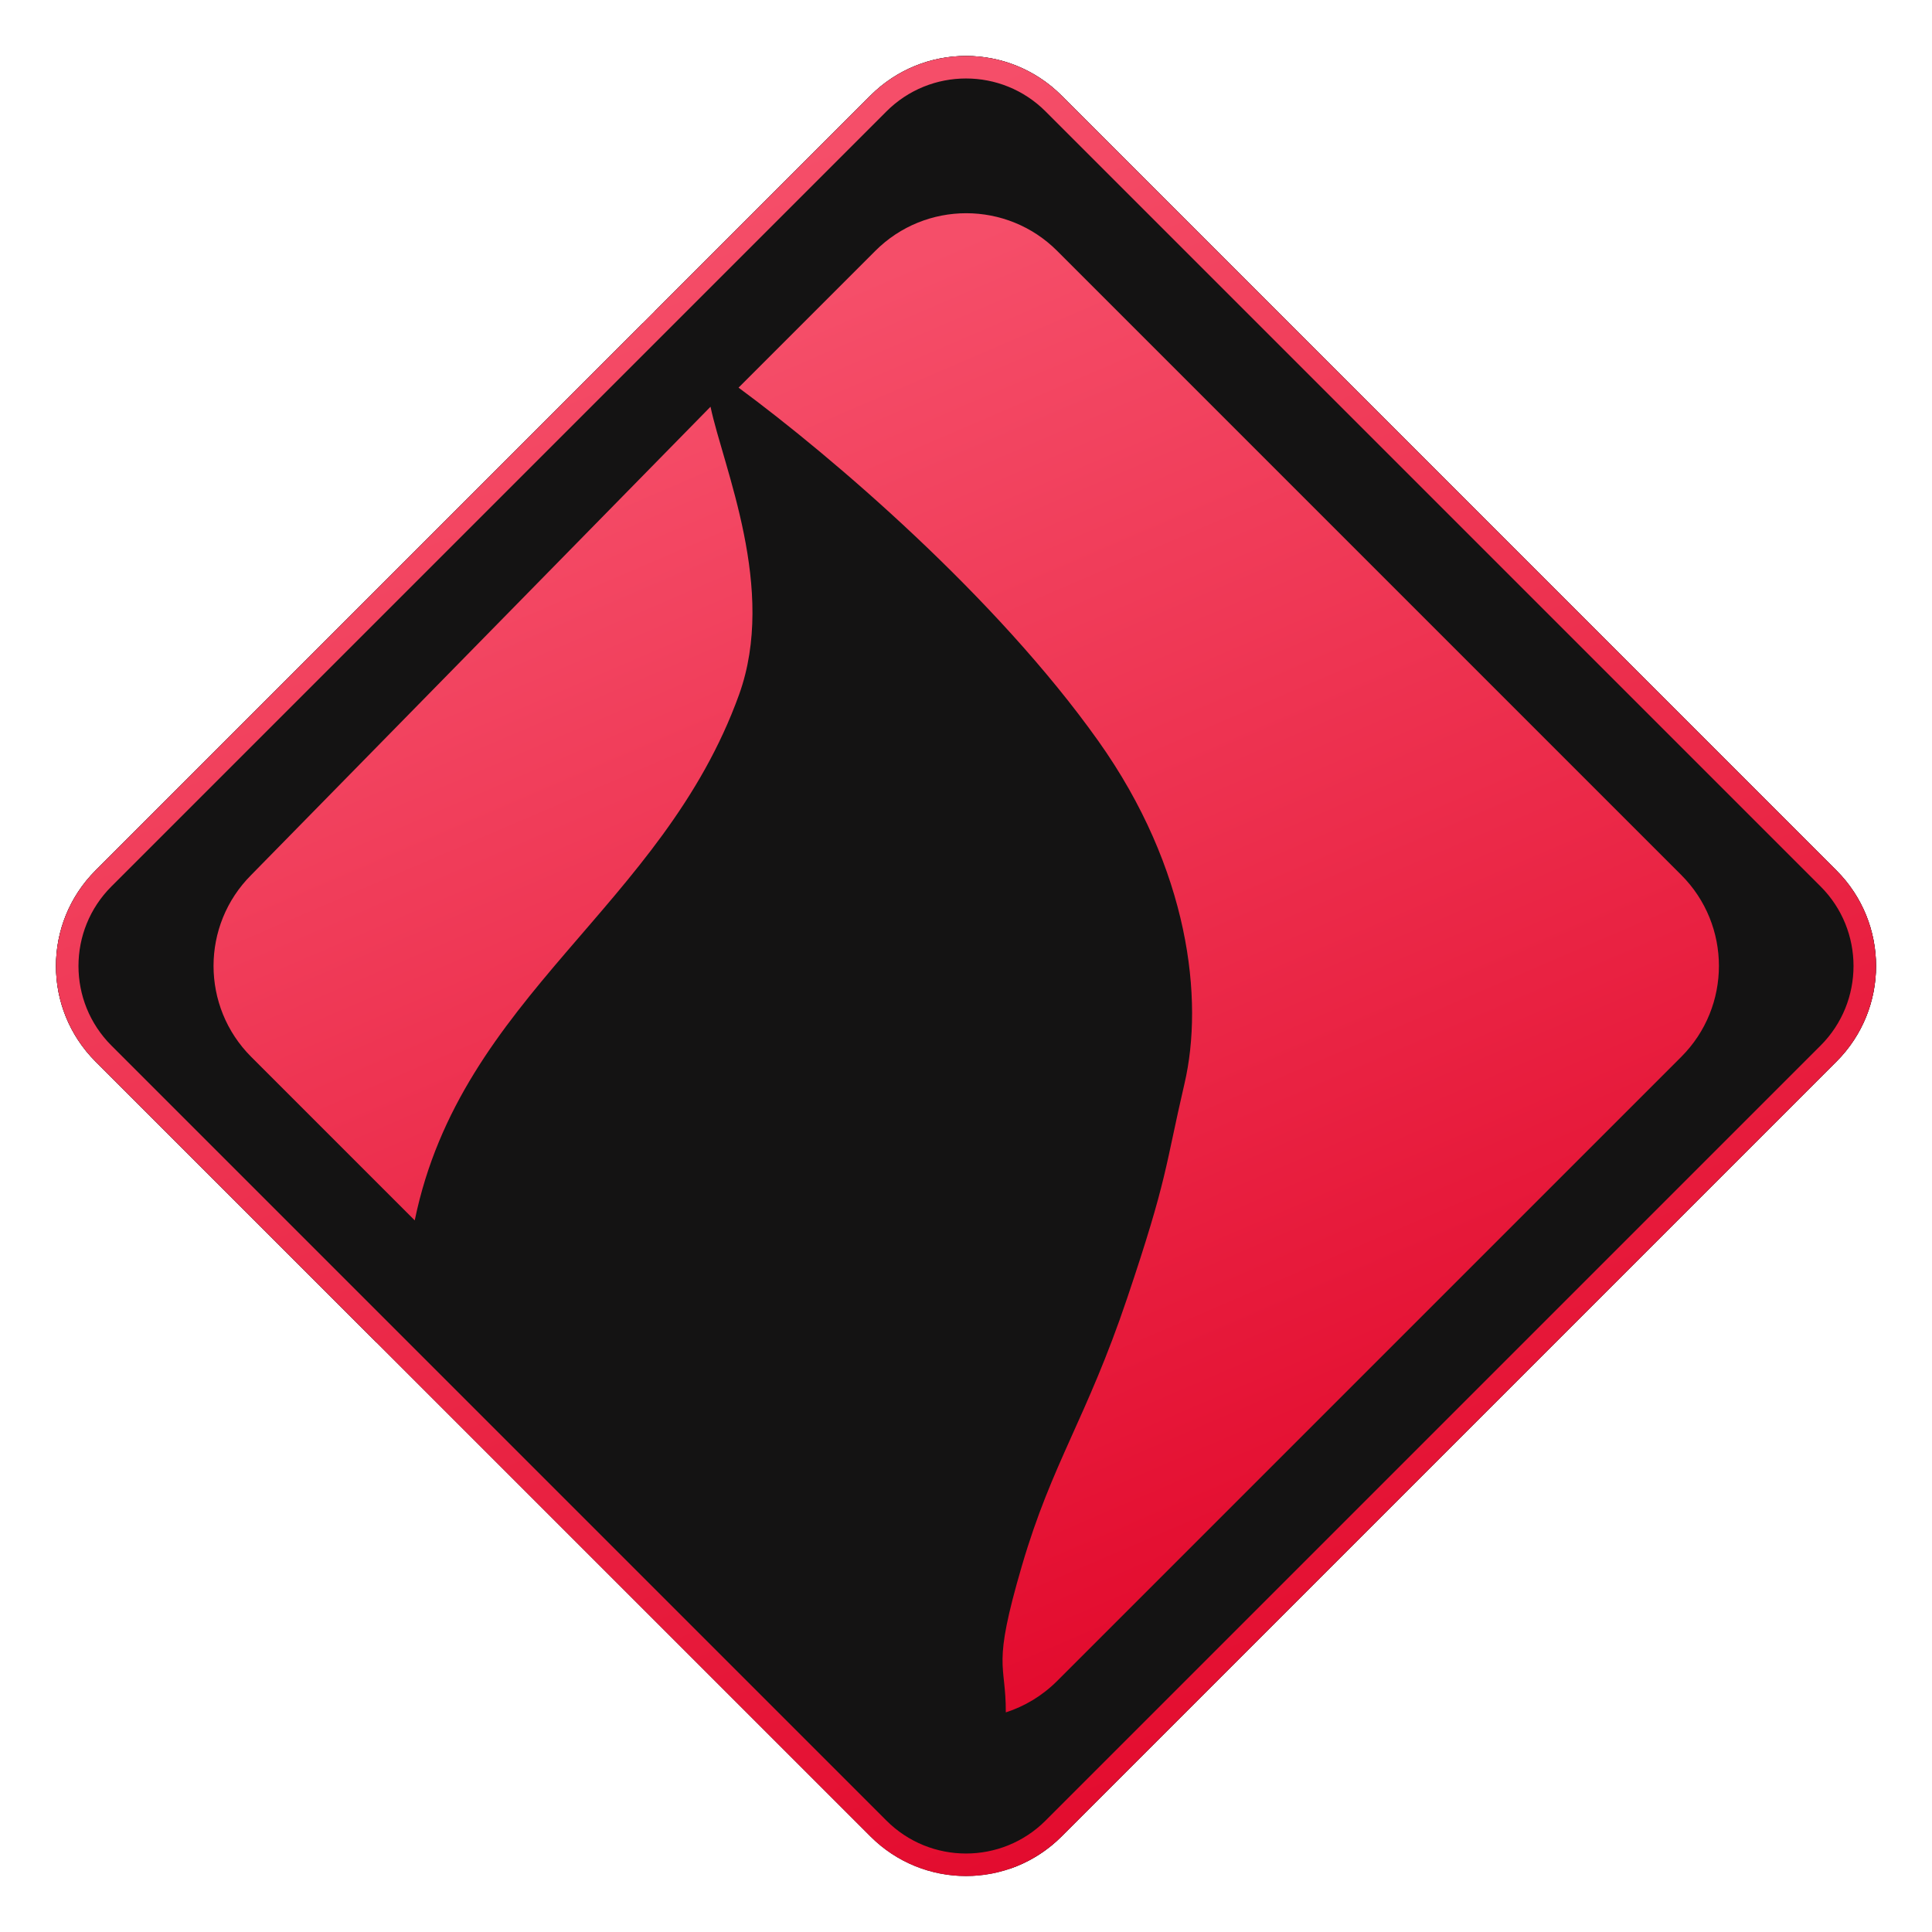
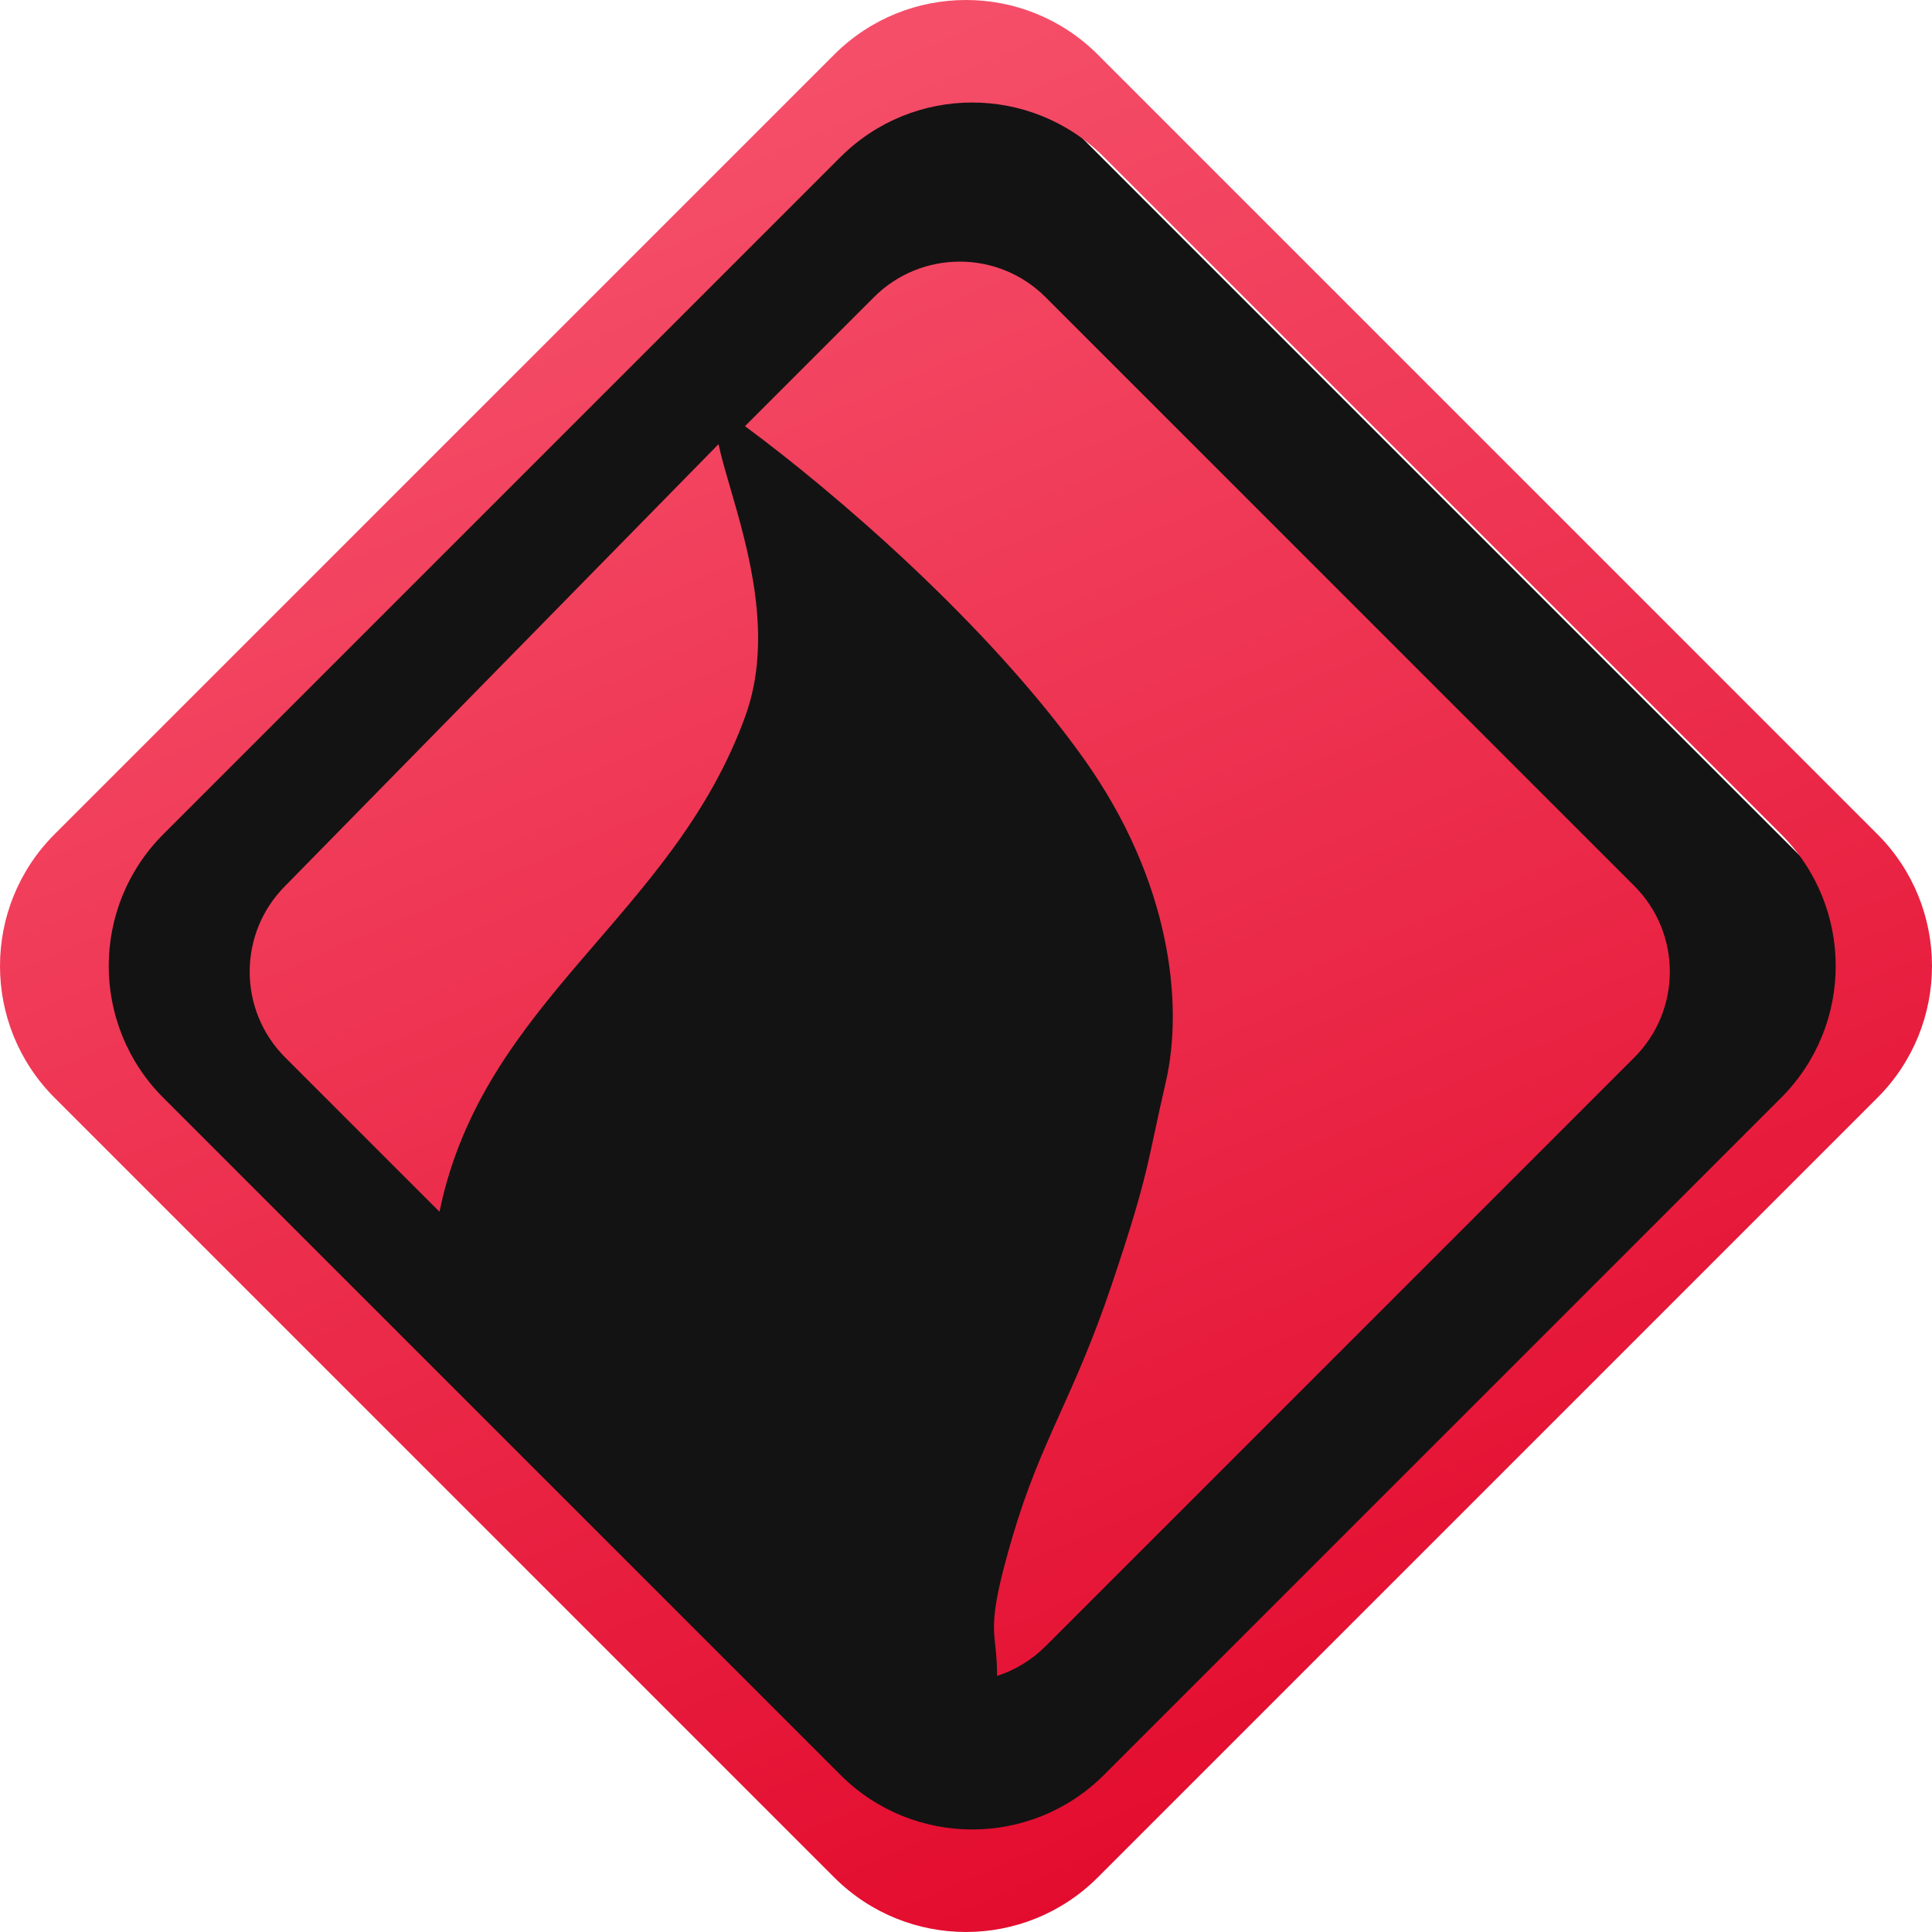
- <svg xmlns="http://www.w3.org/2000/svg" xmlns:xlink="http://www.w3.org/1999/xlink" width="514.774px" height="514.774px" viewBox="0 0 514.774 514.774" version="1.1">
+ <svg xmlns="http://www.w3.org/2000/svg" width="412.122px" height="412.122px" viewBox="0 0 412.122 412.122" version="1.1">
  <defs>
    <linearGradient gradientUnits="objectBoundingBox" x1="0.5" y1="0" x2="0.894" y2="0.916" id="gradient_1">
      <stop offset="1.124%" stop-color="#F54E69" />
      <stop offset="98.315%" stop-color="#E2082B" />
    </linearGradient>
-     <path d="M231.931 25.456C245.992 11.395 268.782 11.395 282.843 25.456L489.318 231.931C503.379 245.992 503.379 268.782 489.318 282.843L282.843 489.318C268.782 503.379 245.992 503.379 231.931 489.318L25.456 282.843C11.395 268.782 11.395 245.992 25.456 231.931L231.931 25.456Z" id="path_1" />
-     <clipPath id="clip_1">
-       <use xlink:href="#path_1" />
-     </clipPath>
  </defs>
-   <g id="Group">
-     <path d="M282.843 25.456C268.782 11.395 245.992 11.395 231.931 25.456L174.408 82.979C187.325 89.017 255.373 140.344 293.5 193.978C319.032 229.893 319.02 273.388 318 283.978C317.84 285.641 317.753 287.63 317.651 289.923C317.107 302.235 316.175 323.331 301.604 349.979C284.318 381.59 278.696 401.749 272.159 424.826C265.993 446.597 267.415 478.096 269.053 497.929C274.091 496.208 278.823 493.337 282.843 489.318L489.318 282.843C503.379 268.782 503.379 245.992 489.318 231.931L282.843 25.456ZM100.328 357.714C99.573 348.412 100.085 338.512 102.258 328.018C115.249 265.277 151.071 240.514 172.502 181.026C187.205 140.21 178.052 109.584 173.383 93.96L173.382 93.958C172.394 90.651 171.606 88.016 171.289 86.098L25.456 231.931C11.395 245.992 11.395 268.782 25.456 282.843L100.328 357.714Z" id="Rec-Subtract" fill="#2E2E2E" fill-rule="evenodd" stroke="none" />
-     <g id="Rec">
-       <use stroke="none" fill="#141313" xlink:href="#path_1" />
-       <g clip-path="url(#clip_1)">
-         <use xlink:href="#path_1" fill="none" stroke="url(#gradient_1)" stroke-width="12" />
-       </g>
-     </g>
-     <path d="M233.214 66.852C246.6 53.466 268.297 53.466 281.683 66.852L447.96 233.129C461.347 246.516 461.347 268.213 447.96 281.599L281.683 447.876C277.708 451.851 273 454.646 267.995 456.26C268.026 442.681 264.21 444.749 272.292 417.159C280.375 389.57 289.497 378.01 300.324 345.902C311.152 313.794 310.391 311.1 315.602 288.727C320.814 266.354 316.917 231.577 292.61 197.385C265.296 158.963 221.854 121.784 196.782 103.284L233.214 66.852L233.214 66.852ZM110.541 324.995C110.529 325.053 110.517 325.111 110.506 325.168L66.936 281.599C53.55 268.213 53.55 246.516 66.936 233.129L189.314 108.371C192.742 124.593 207.052 156.956 196.931 185.054C176.528 241.689 122.909 265.264 110.541 324.995L110.541 324.995Z" id="Vector" fill="url(#gradient_1)" fill-rule="evenodd" stroke="none" />
+   <g id="Group-3">
+     <path d="M401.223 199.82C405.91 204.507 405.91 212.104 401.223 216.79L216.696 401.318C212.009 406.005 204.412 406.005 199.725 401.318L10.512 212.104C5.825 207.418 5.825 199.821 10.512 195.134L195.039 10.607C199.726 5.92 207.323 5.92 212.01 10.607L401.223 199.82Z" id="Rectangle" fill="#141313" stroke="none" />
+     <path d="M234.177 11.648C218.647 -3.883 193.475 -3.883 177.944 11.648L11.648 177.944C-3.883 193.475 -3.883 218.647 11.648 234.177L177.944 400.474C193.475 416.004 218.647 416.004 234.178 400.474L400.474 234.178C416.004 218.647 416.004 193.475 400.474 177.944L234.177 11.648L234.177 11.648ZM235.504 33.516C219.974 17.986 194.801 17.986 179.271 33.516L34.843 177.944C19.312 193.475 19.312 218.647 34.843 234.177L179.271 378.606C194.801 394.136 219.974 394.136 235.504 378.606L379.932 234.178C395.463 218.647 395.463 193.475 379.932 177.944L235.504 33.516L235.504 33.516ZM186.424 63.392C196.534 53.282 212.921 53.282 223.031 63.392L348.612 188.973C358.722 199.083 358.722 215.469 348.612 225.579L223.031 351.16C220.029 354.162 216.473 356.273 212.693 357.492C212.699 354.743 212.497 352.843 212.315 351.133C211.817 346.464 211.471 343.213 215.939 327.961C222.043 307.124 228.932 298.394 237.11 274.144C245.287 249.895 244.712 247.86 248.648 230.963C252.585 214.066 249.641 187.8 231.283 161.976C210.655 132.958 177.845 104.879 158.91 90.907L186.424 63.392L186.424 63.392ZM93.776 258.354C93.767 258.398 93.758 258.441 93.749 258.485L60.844 225.579C50.734 215.469 50.734 199.083 60.844 188.973L153.27 94.749C153.814 97.326 154.723 100.443 155.746 103.956C159.589 117.141 165.058 135.907 159.022 152.664C143.613 195.437 103.117 213.242 93.776 258.354L93.776 258.354Z" id="Vector" fill="url(#gradient_1)" fill-rule="evenodd" stroke="none" />
  </g>
</svg>
